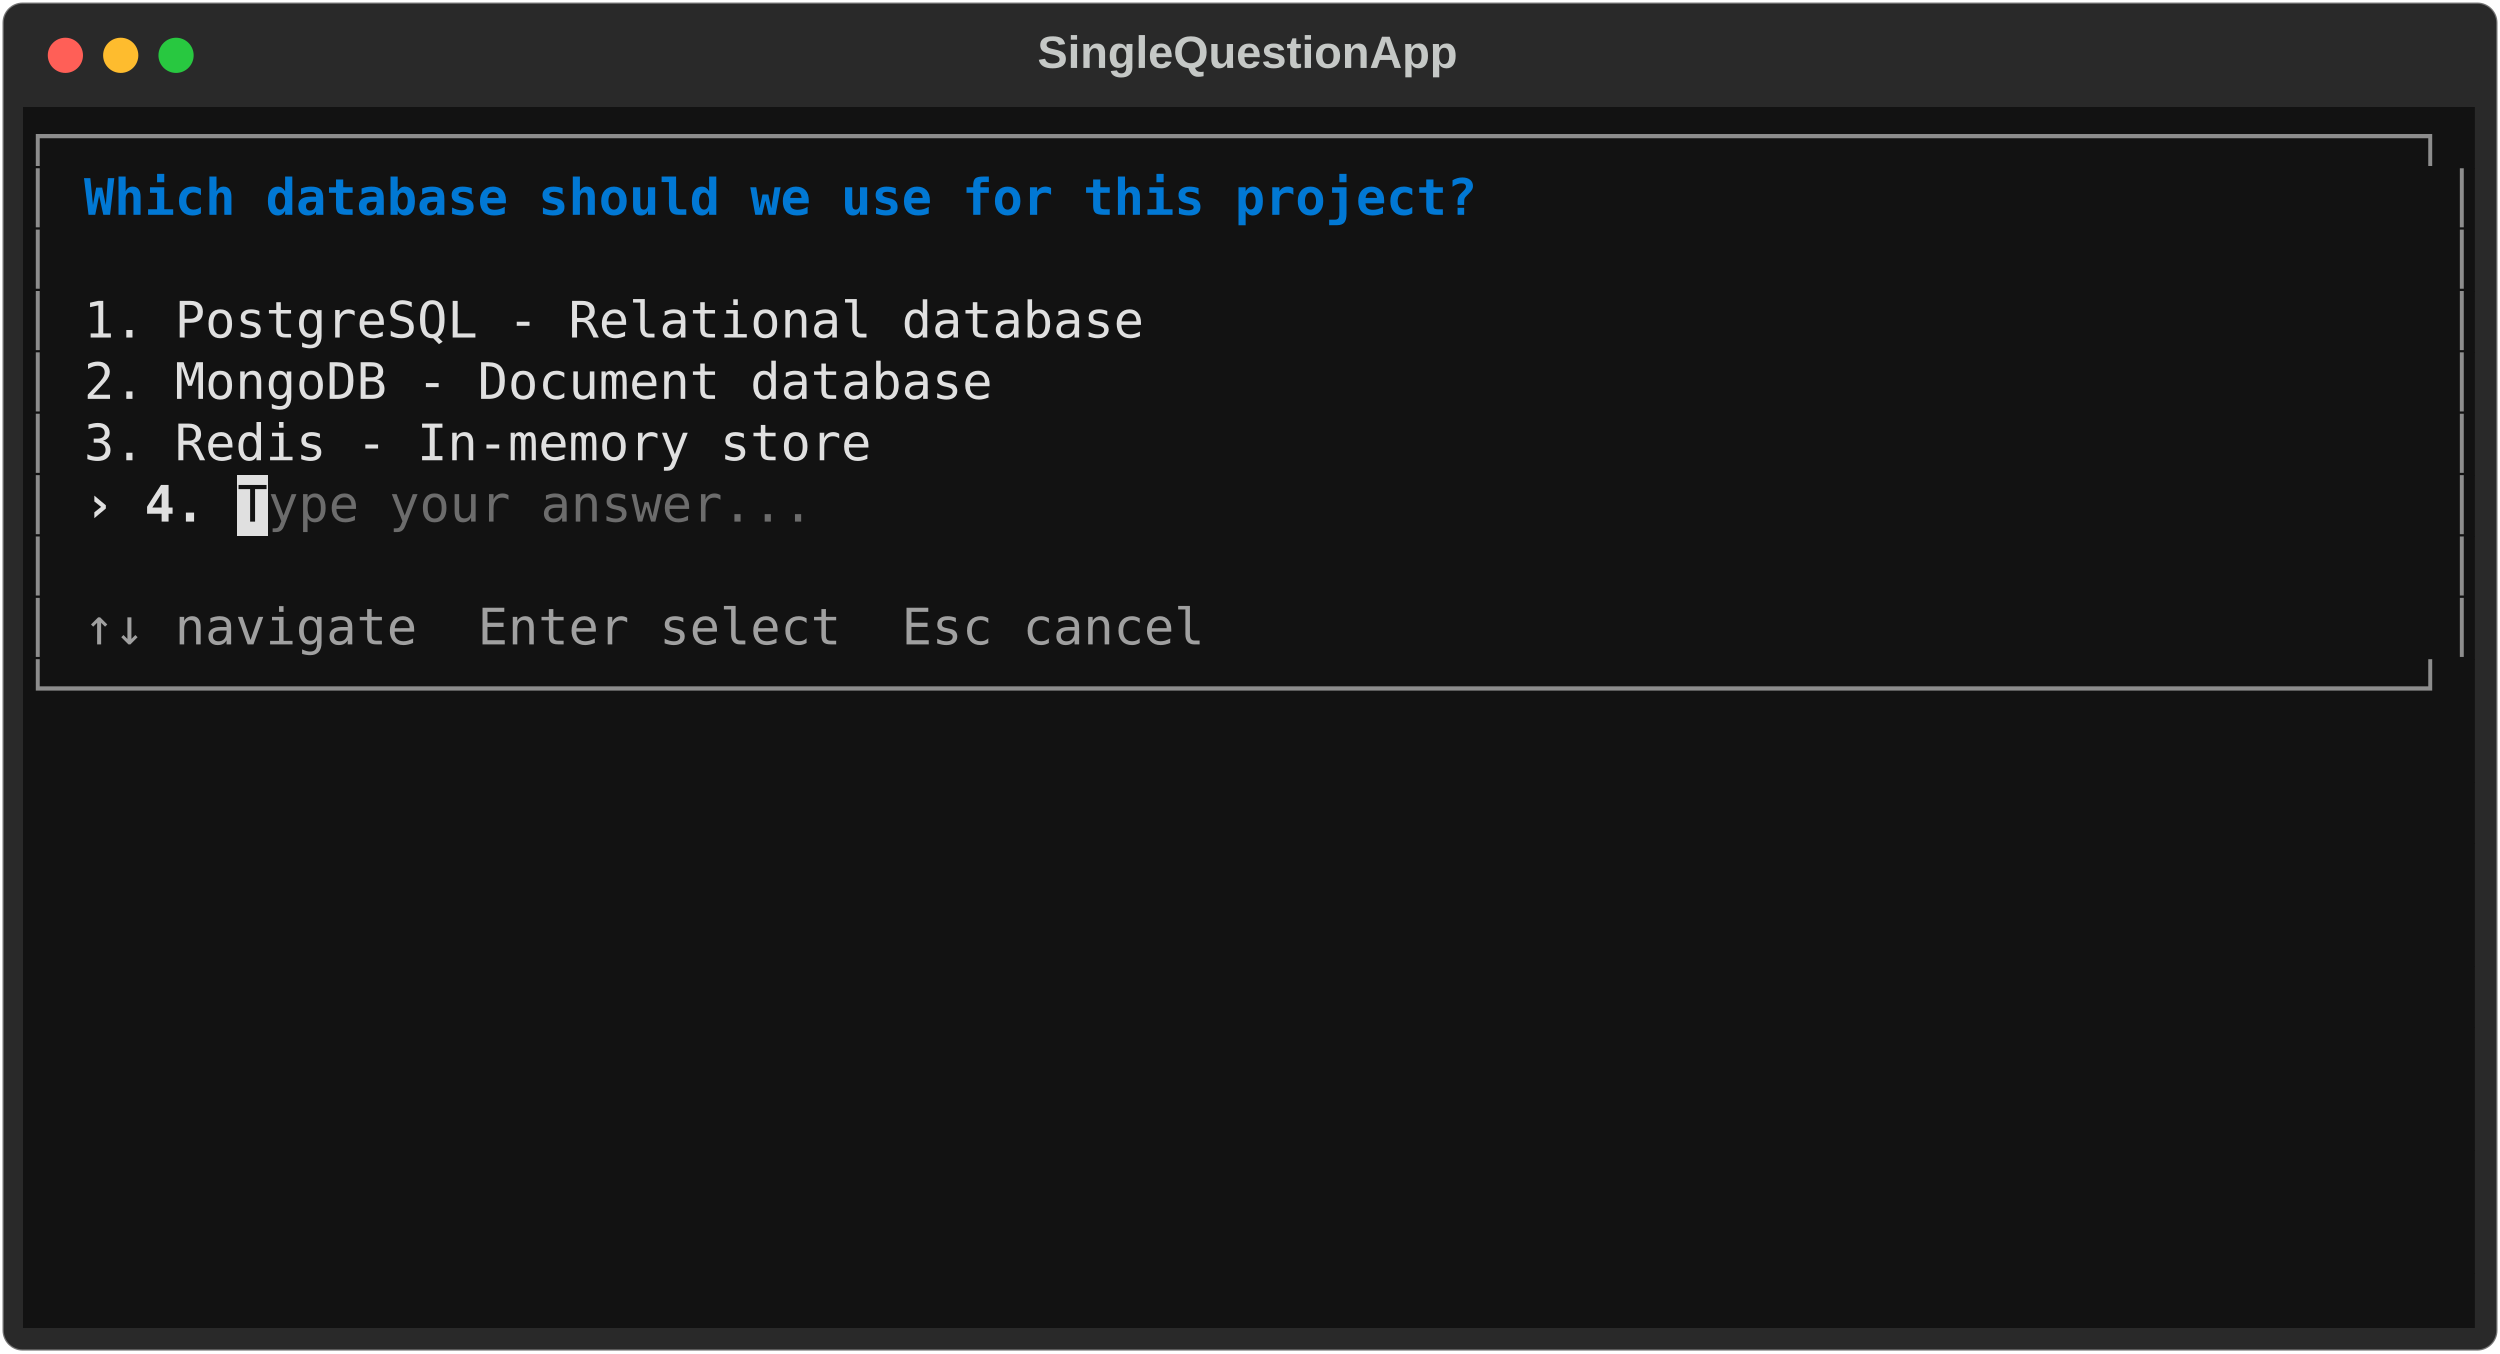
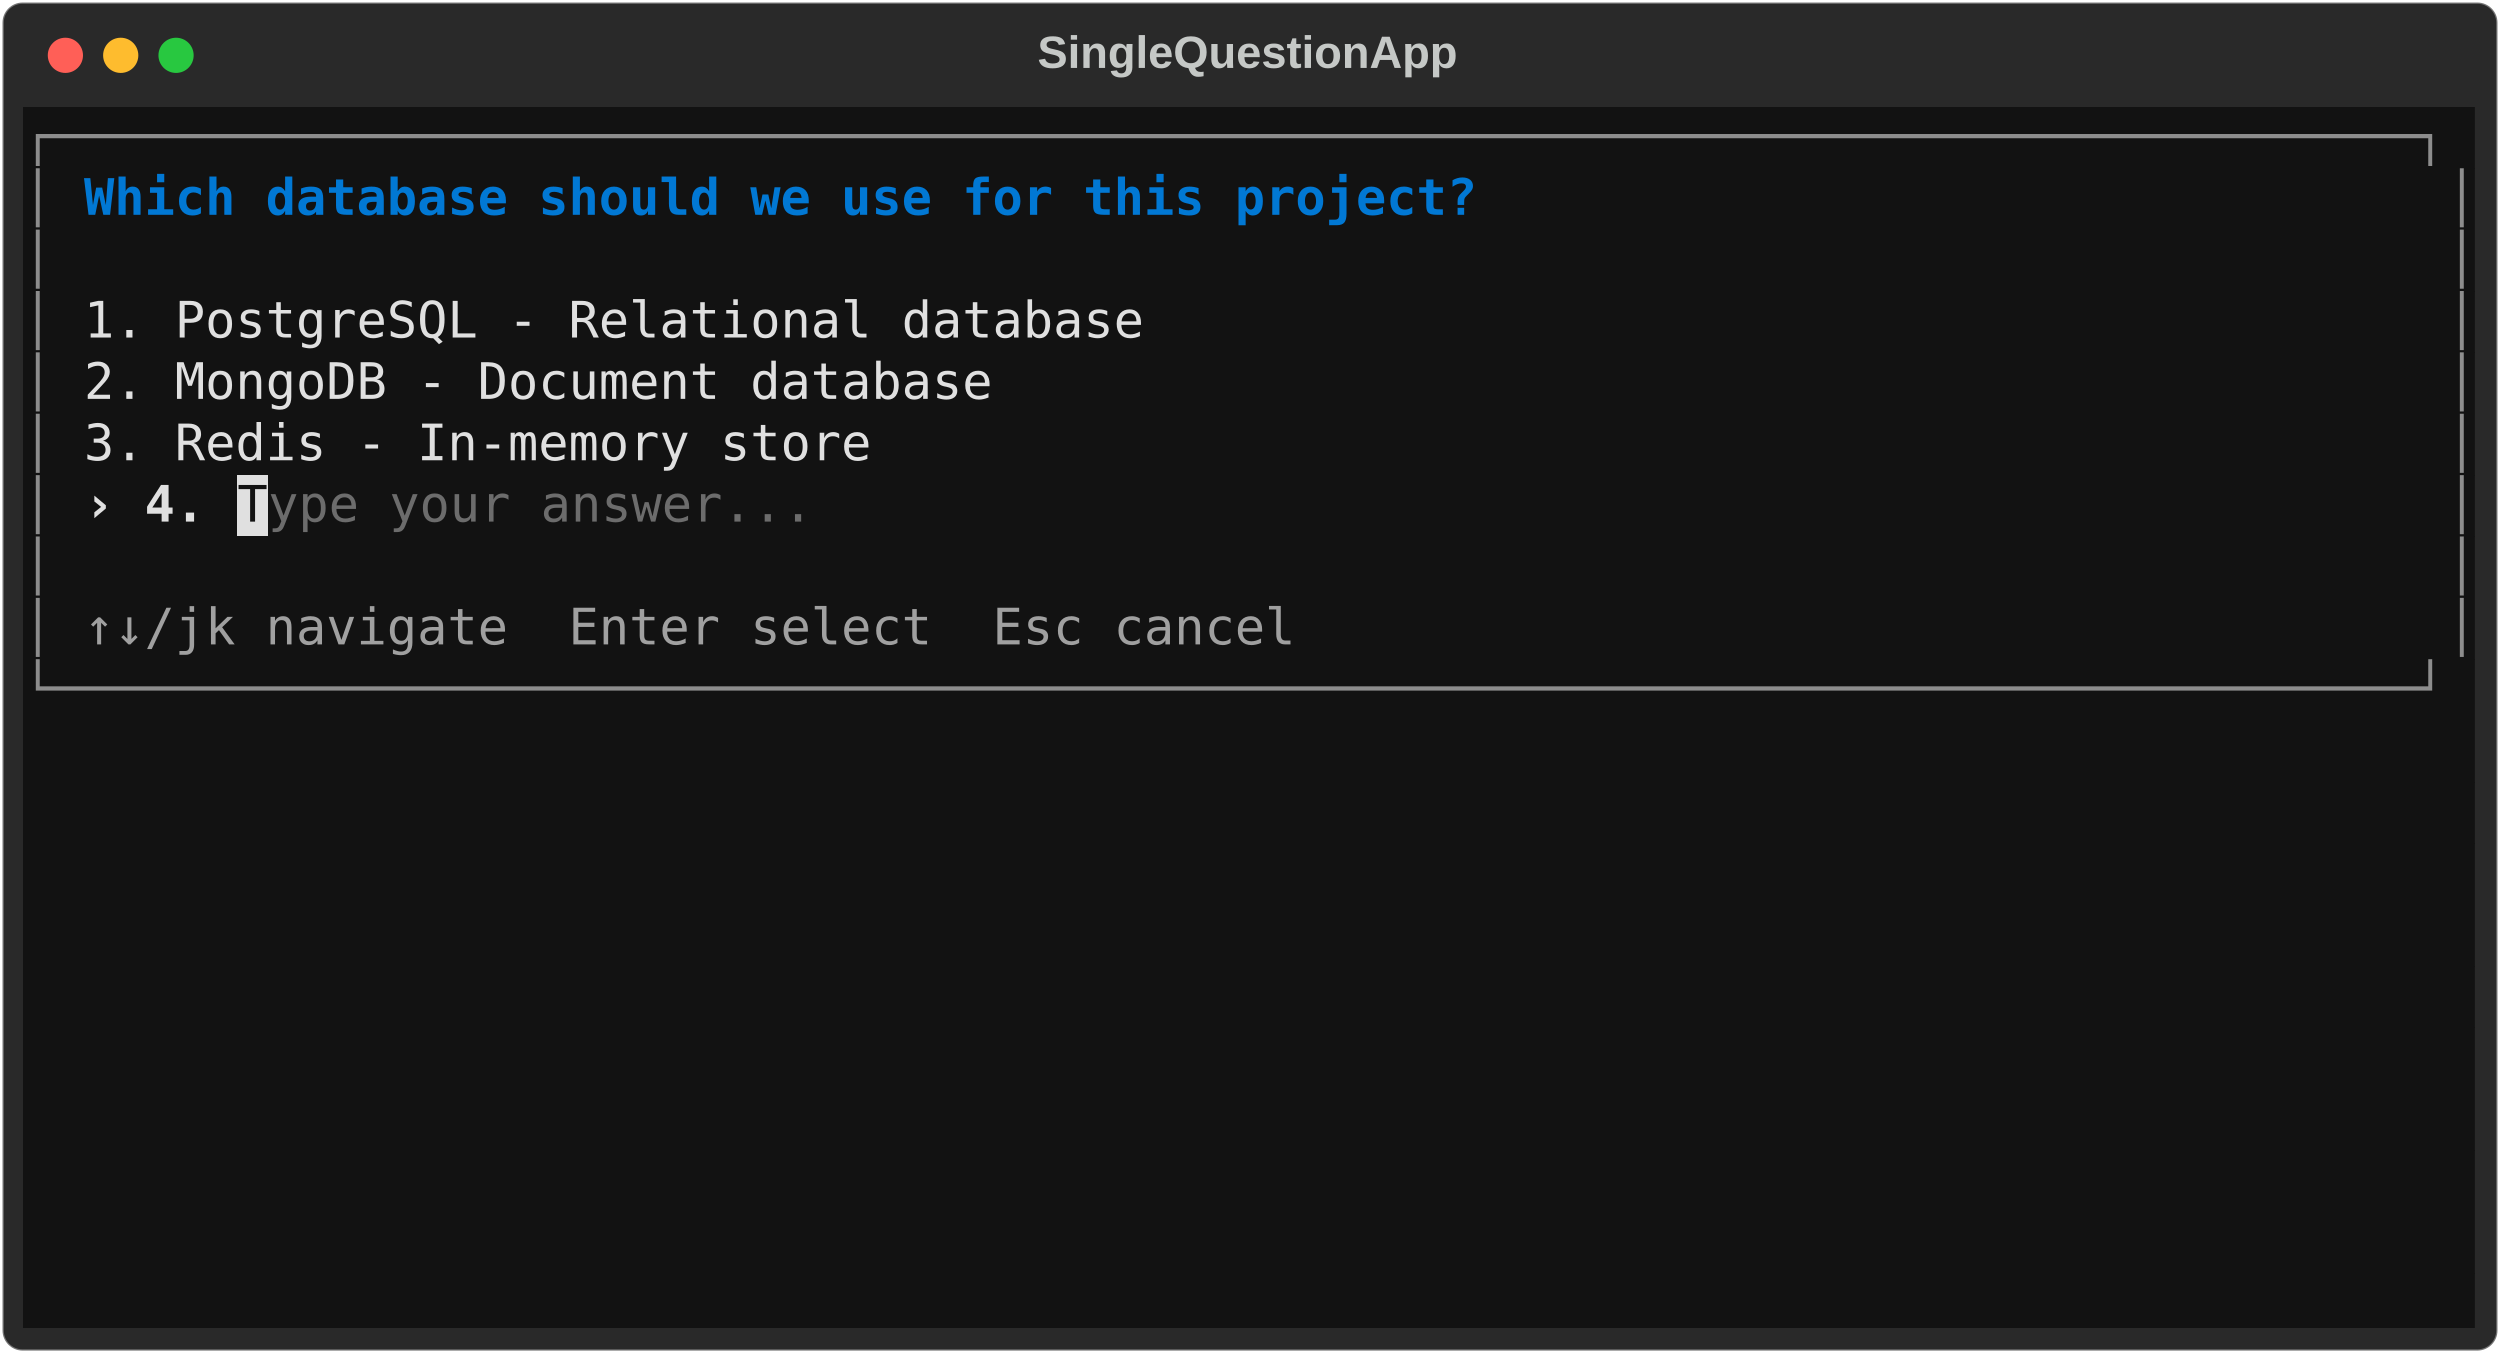
<svg xmlns="http://www.w3.org/2000/svg" class="rich-terminal" viewBox="0 0 994 538.0">
  <style>

    @font-face {
        font-family: "Fira Code";
        src: local("FiraCode-Regular"),
                url("https://cdnjs.cloudflare.com/ajax/libs/firacode/6.2.0/woff2/FiraCode-Regular.woff2") format("woff2"),
                url("https://cdnjs.cloudflare.com/ajax/libs/firacode/6.2.0/woff/FiraCode-Regular.woff") format("woff");
        font-style: normal;
        font-weight: 400;
    }
    @font-face {
        font-family: "Fira Code";
        src: local("FiraCode-Bold"),
                url("https://cdnjs.cloudflare.com/ajax/libs/firacode/6.2.0/woff2/FiraCode-Bold.woff2") format("woff2"),
                url("https://cdnjs.cloudflare.com/ajax/libs/firacode/6.2.0/woff/FiraCode-Bold.woff") format("woff");
        font-style: bold;
        font-weight: 700;
    }

    .terminal-matrix {
        font-family: Fira Code, monospace;
        font-size: 20px;
        line-height: 24.4px;
        font-variant-east-asian: full-width;
    }

    .terminal-title {
        font-size: 18px;
        font-weight: bold;
        font-family: arial;
    }

    .terminal-r1 { fill: #8d8d8d }
.terminal-r2 { fill: #c5c8c6 }
.terminal-r3 { fill: #0178d4;font-weight: bold }
.terminal-r4 { fill: #e0e0e0 }
.terminal-r5 { fill: #e0e0e0;font-weight: bold }
.terminal-r6 { fill: #121212 }
.terminal-r7 { fill: #6c6c6c }
.terminal-r8 { fill: #a0a0a0 }
    </style>
  <defs>
    <clipPath id="terminal-clip-terminal">
      <rect x="0" y="0" width="975.0" height="487.0" />
    </clipPath>
    <clipPath id="terminal-line-0">
      <rect x="0" y="1.5" width="976" height="24.65" />
    </clipPath>
    <clipPath id="terminal-line-1">
      <rect x="0" y="25.9" width="976" height="24.65" />
    </clipPath>
    <clipPath id="terminal-line-2">
      <rect x="0" y="50.3" width="976" height="24.65" />
    </clipPath>
    <clipPath id="terminal-line-3">
      <rect x="0" y="74.7" width="976" height="24.65" />
    </clipPath>
    <clipPath id="terminal-line-4">
      <rect x="0" y="99.1" width="976" height="24.65" />
    </clipPath>
    <clipPath id="terminal-line-5">
      <rect x="0" y="123.5" width="976" height="24.65" />
    </clipPath>
    <clipPath id="terminal-line-6">
      <rect x="0" y="147.9" width="976" height="24.65" />
    </clipPath>
    <clipPath id="terminal-line-7">
      <rect x="0" y="172.3" width="976" height="24.65" />
    </clipPath>
    <clipPath id="terminal-line-8">
      <rect x="0" y="196.7" width="976" height="24.65" />
    </clipPath>
    <clipPath id="terminal-line-9">
      <rect x="0" y="221.1" width="976" height="24.65" />
    </clipPath>
    <clipPath id="terminal-line-10">
      <rect x="0" y="245.5" width="976" height="24.65" />
    </clipPath>
    <clipPath id="terminal-line-11">
      <rect x="0" y="269.9" width="976" height="24.65" />
    </clipPath>
    <clipPath id="terminal-line-12">
      <rect x="0" y="294.3" width="976" height="24.65" />
    </clipPath>
    <clipPath id="terminal-line-13">
      <rect x="0" y="318.7" width="976" height="24.65" />
    </clipPath>
    <clipPath id="terminal-line-14">
      <rect x="0" y="343.1" width="976" height="24.65" />
    </clipPath>
    <clipPath id="terminal-line-15">
      <rect x="0" y="367.5" width="976" height="24.65" />
    </clipPath>
    <clipPath id="terminal-line-16">
      <rect x="0" y="391.9" width="976" height="24.65" />
    </clipPath>
    <clipPath id="terminal-line-17">
      <rect x="0" y="416.3" width="976" height="24.65" />
    </clipPath>
    <clipPath id="terminal-line-18">
      <rect x="0" y="440.7" width="976" height="24.65" />
    </clipPath>
  </defs>
  <rect fill="#292929" stroke="rgba(255,255,255,0.35)" stroke-width="1" x="1" y="1" width="992" height="536" rx="8" />
  <text class="terminal-title" fill="#c5c8c6" text-anchor="middle" x="496" y="27">SingleQuestionApp</text>
  <g transform="translate(26,22)">
    <circle cx="0" cy="0" r="7" fill="#ff5f57" />
    <circle cx="22" cy="0" r="7" fill="#febc2e" />
    <circle cx="44" cy="0" r="7" fill="#28c840" />
  </g>
  <g transform="translate(9, 41)" clip-path="url(#terminal-clip-terminal)">
    <rect fill="#121212" x="0" y="1.5" width="976" height="24.65" shape-rendering="crispEdges" />
    <rect fill="#121212" x="0" y="25.9" width="12.2" height="24.65" shape-rendering="crispEdges" />
    <rect fill="#121212" x="12.2" y="25.9" width="12.2" height="24.65" shape-rendering="crispEdges" />
    <rect fill="#121212" x="24.4" y="25.9" width="561.2" height="24.65" shape-rendering="crispEdges" />
    <rect fill="#121212" x="585.6" y="25.9" width="378.2" height="24.65" shape-rendering="crispEdges" />
    <rect fill="#121212" x="963.8" y="25.9" width="12.2" height="24.65" shape-rendering="crispEdges" />
    <rect fill="#121212" x="0" y="50.3" width="12.2" height="24.65" shape-rendering="crispEdges" />
    <rect fill="#121212" x="12.2" y="50.3" width="951.6" height="24.65" shape-rendering="crispEdges" />
    <rect fill="#121212" x="963.8" y="50.3" width="12.2" height="24.65" shape-rendering="crispEdges" />
    <rect fill="#121212" x="0" y="74.7" width="12.2" height="24.65" shape-rendering="crispEdges" />
    <rect fill="#121212" x="12.2" y="74.7" width="12.2" height="24.65" shape-rendering="crispEdges" />
    <rect fill="#121212" x="24.4" y="74.7" width="451.4" height="24.65" shape-rendering="crispEdges" />
    <rect fill="#121212" x="475.8" y="74.7" width="488" height="24.65" shape-rendering="crispEdges" />
    <rect fill="#121212" x="963.8" y="74.7" width="12.2" height="24.65" shape-rendering="crispEdges" />
    <rect fill="#121212" x="0" y="99.1" width="12.2" height="24.65" shape-rendering="crispEdges" />
    <rect fill="#121212" x="12.2" y="99.1" width="12.2" height="24.65" shape-rendering="crispEdges" />
    <rect fill="#121212" x="24.4" y="99.1" width="390.4" height="24.65" shape-rendering="crispEdges" />
    <rect fill="#121212" x="414.8" y="99.1" width="549" height="24.65" shape-rendering="crispEdges" />
    <rect fill="#121212" x="963.8" y="99.1" width="12.2" height="24.65" shape-rendering="crispEdges" />
    <rect fill="#121212" x="0" y="123.5" width="12.2" height="24.65" shape-rendering="crispEdges" />
    <rect fill="#121212" x="12.2" y="123.5" width="12.2" height="24.65" shape-rendering="crispEdges" />
    <rect fill="#121212" x="24.4" y="123.5" width="341.6" height="24.65" shape-rendering="crispEdges" />
    <rect fill="#121212" x="366" y="123.5" width="597.8" height="24.65" shape-rendering="crispEdges" />
    <rect fill="#121212" x="963.8" y="123.5" width="12.2" height="24.65" shape-rendering="crispEdges" />
    <rect fill="#121212" x="0" y="147.9" width="12.2" height="24.65" shape-rendering="crispEdges" />
    <rect fill="#121212" x="12.2" y="147.9" width="12.2" height="24.65" shape-rendering="crispEdges" />
    <rect fill="#121212" x="24.4" y="147.9" width="61" height="24.65" shape-rendering="crispEdges" />
    <rect fill="#e0e0e0" x="85.4" y="147.9" width="12.2" height="24.65" shape-rendering="crispEdges" />
    <rect fill="#121212" x="97.6" y="147.9" width="219.6" height="24.65" shape-rendering="crispEdges" />
    <rect fill="#121212" x="317.2" y="147.9" width="634.4" height="24.65" shape-rendering="crispEdges" />
    <rect fill="#121212" x="951.6" y="147.9" width="12.2" height="24.65" shape-rendering="crispEdges" />
    <rect fill="#121212" x="963.8" y="147.9" width="12.2" height="24.65" shape-rendering="crispEdges" />
    <rect fill="#121212" x="0" y="172.3" width="12.2" height="24.65" shape-rendering="crispEdges" />
    <rect fill="#121212" x="12.2" y="172.3" width="951.6" height="24.65" shape-rendering="crispEdges" />
    <rect fill="#121212" x="963.8" y="172.3" width="12.2" height="24.65" shape-rendering="crispEdges" />
    <rect fill="#121212" x="0" y="196.7" width="12.2" height="24.65" shape-rendering="crispEdges" />
    <rect fill="#121212" x="12.2" y="196.7" width="12.2" height="24.65" shape-rendering="crispEdges" />
-     <rect fill="#121212" x="24.4" y="196.7" width="451.4" height="24.65" shape-rendering="crispEdges" />
-     <rect fill="#121212" x="475.8" y="196.7" width="488" height="24.65" shape-rendering="crispEdges" />
+     <rect fill="#121212" x="24.4" y="196.7" width="488" height="24.65" shape-rendering="crispEdges" />
+     <rect fill="#121212" x="512.4" y="196.7" width="451.4" height="24.65" shape-rendering="crispEdges" />
    <rect fill="#121212" x="963.8" y="196.7" width="12.2" height="24.65" shape-rendering="crispEdges" />
    <rect fill="#121212" x="0" y="221.1" width="976" height="24.65" shape-rendering="crispEdges" />
    <rect fill="#121212" x="0" y="245.5" width="976" height="24.65" shape-rendering="crispEdges" />
    <rect fill="#121212" x="0" y="269.9" width="976" height="24.65" shape-rendering="crispEdges" />
    <rect fill="#121212" x="0" y="294.3" width="976" height="24.65" shape-rendering="crispEdges" />
    <rect fill="#121212" x="0" y="318.7" width="976" height="24.65" shape-rendering="crispEdges" />
    <rect fill="#121212" x="0" y="343.1" width="976" height="24.65" shape-rendering="crispEdges" />
    <rect fill="#121212" x="0" y="367.5" width="976" height="24.65" shape-rendering="crispEdges" />
    <rect fill="#121212" x="0" y="391.9" width="976" height="24.65" shape-rendering="crispEdges" />
    <rect fill="#121212" x="0" y="416.3" width="976" height="24.65" shape-rendering="crispEdges" />
    <rect fill="#121212" x="0" y="440.7" width="976" height="24.65" shape-rendering="crispEdges" />
    <rect fill="#121212" x="0" y="465.1" width="976" height="24.65" shape-rendering="crispEdges" />
    <g class="terminal-matrix">
      <text class="terminal-r1" x="0" y="20" textLength="976" clip-path="url(#terminal-line-0)">┌──────────────────────────────────────────────────────────────────────────────┐</text>
      <text class="terminal-r2" x="976" y="20" textLength="12.2" clip-path="url(#terminal-line-0)">
</text>
      <text class="terminal-r1" x="0" y="44.4" textLength="12.2" clip-path="url(#terminal-line-1)">│</text>
      <text class="terminal-r3" x="24.4" y="44.4" textLength="561.2" clip-path="url(#terminal-line-1)">Which database should we use for this project?</text>
      <text class="terminal-r1" x="963.8" y="44.4" textLength="12.2" clip-path="url(#terminal-line-1)">│</text>
      <text class="terminal-r2" x="976" y="44.4" textLength="12.2" clip-path="url(#terminal-line-1)">
</text>
      <text class="terminal-r1" x="0" y="68.8" textLength="12.2" clip-path="url(#terminal-line-2)">│</text>
      <text class="terminal-r1" x="963.8" y="68.8" textLength="12.2" clip-path="url(#terminal-line-2)">│</text>
      <text class="terminal-r2" x="976" y="68.8" textLength="12.2" clip-path="url(#terminal-line-2)">
</text>
      <text class="terminal-r1" x="0" y="93.2" textLength="12.2" clip-path="url(#terminal-line-3)">│</text>
      <text class="terminal-r4" x="24.4" y="93.2" textLength="451.4" clip-path="url(#terminal-line-3)">  1. PostgreSQL - Relational database</text>
      <text class="terminal-r1" x="963.8" y="93.2" textLength="12.2" clip-path="url(#terminal-line-3)">│</text>
      <text class="terminal-r2" x="976" y="93.2" textLength="12.2" clip-path="url(#terminal-line-3)">
</text>
      <text class="terminal-r1" x="0" y="117.6" textLength="12.2" clip-path="url(#terminal-line-4)">│</text>
      <text class="terminal-r4" x="24.4" y="117.6" textLength="390.4" clip-path="url(#terminal-line-4)">  2. MongoDB - Document database</text>
      <text class="terminal-r1" x="963.8" y="117.6" textLength="12.2" clip-path="url(#terminal-line-4)">│</text>
      <text class="terminal-r2" x="976" y="117.6" textLength="12.2" clip-path="url(#terminal-line-4)">
</text>
      <text class="terminal-r1" x="0" y="142" textLength="12.2" clip-path="url(#terminal-line-5)">│</text>
      <text class="terminal-r4" x="24.4" y="142" textLength="341.6" clip-path="url(#terminal-line-5)">  3. Redis - In-memory store</text>
      <text class="terminal-r1" x="963.8" y="142" textLength="12.2" clip-path="url(#terminal-line-5)">│</text>
      <text class="terminal-r2" x="976" y="142" textLength="12.2" clip-path="url(#terminal-line-5)">
</text>
      <text class="terminal-r1" x="0" y="166.4" textLength="12.2" clip-path="url(#terminal-line-6)">│</text>
      <text class="terminal-r5" x="24.4" y="166.4" textLength="61" clip-path="url(#terminal-line-6)">› 4. </text>
      <text class="terminal-r6" x="85.4" y="166.4" textLength="12.2" clip-path="url(#terminal-line-6)">T</text>
      <text class="terminal-r7" x="97.6" y="166.4" textLength="219.6" clip-path="url(#terminal-line-6)">ype your answer...</text>
      <text class="terminal-r1" x="963.8" y="166.4" textLength="12.2" clip-path="url(#terminal-line-6)">│</text>
      <text class="terminal-r2" x="976" y="166.4" textLength="12.2" clip-path="url(#terminal-line-6)">
</text>
      <text class="terminal-r1" x="0" y="190.8" textLength="12.2" clip-path="url(#terminal-line-7)">│</text>
      <text class="terminal-r1" x="963.8" y="190.8" textLength="12.2" clip-path="url(#terminal-line-7)">│</text>
      <text class="terminal-r2" x="976" y="190.8" textLength="12.2" clip-path="url(#terminal-line-7)">
</text>
      <text class="terminal-r1" x="0" y="215.2" textLength="12.2" clip-path="url(#terminal-line-8)">│</text>
-       <text class="terminal-r8" x="24.4" y="215.2" textLength="451.4" clip-path="url(#terminal-line-8)">↑↓ navigate  Enter select  Esc cancel</text>
+       <text class="terminal-r8" x="24.4" y="215.2" textLength="488" clip-path="url(#terminal-line-8)">↑↓/jk navigate  Enter select  Esc cancel</text>
      <text class="terminal-r1" x="963.8" y="215.2" textLength="12.2" clip-path="url(#terminal-line-8)">│</text>
      <text class="terminal-r2" x="976" y="215.2" textLength="12.2" clip-path="url(#terminal-line-8)">
</text>
      <text class="terminal-r1" x="0" y="239.6" textLength="976" clip-path="url(#terminal-line-9)">└──────────────────────────────────────────────────────────────────────────────┘</text>
      <text class="terminal-r2" x="976" y="239.6" textLength="12.2" clip-path="url(#terminal-line-9)">
</text>
      <text class="terminal-r2" x="976" y="264" textLength="12.2" clip-path="url(#terminal-line-10)">
</text>
      <text class="terminal-r2" x="976" y="288.4" textLength="12.2" clip-path="url(#terminal-line-11)">
</text>
      <text class="terminal-r2" x="976" y="312.8" textLength="12.2" clip-path="url(#terminal-line-12)">
</text>
      <text class="terminal-r2" x="976" y="337.2" textLength="12.2" clip-path="url(#terminal-line-13)">
</text>
      <text class="terminal-r2" x="976" y="361.6" textLength="12.2" clip-path="url(#terminal-line-14)">
</text>
      <text class="terminal-r2" x="976" y="386" textLength="12.2" clip-path="url(#terminal-line-15)">
</text>
      <text class="terminal-r2" x="976" y="410.4" textLength="12.2" clip-path="url(#terminal-line-16)">
</text>
      <text class="terminal-r2" x="976" y="434.8" textLength="12.2" clip-path="url(#terminal-line-17)">
</text>
      <text class="terminal-r2" x="976" y="459.2" textLength="12.2" clip-path="url(#terminal-line-18)">
</text>
    </g>
  </g>
</svg>
